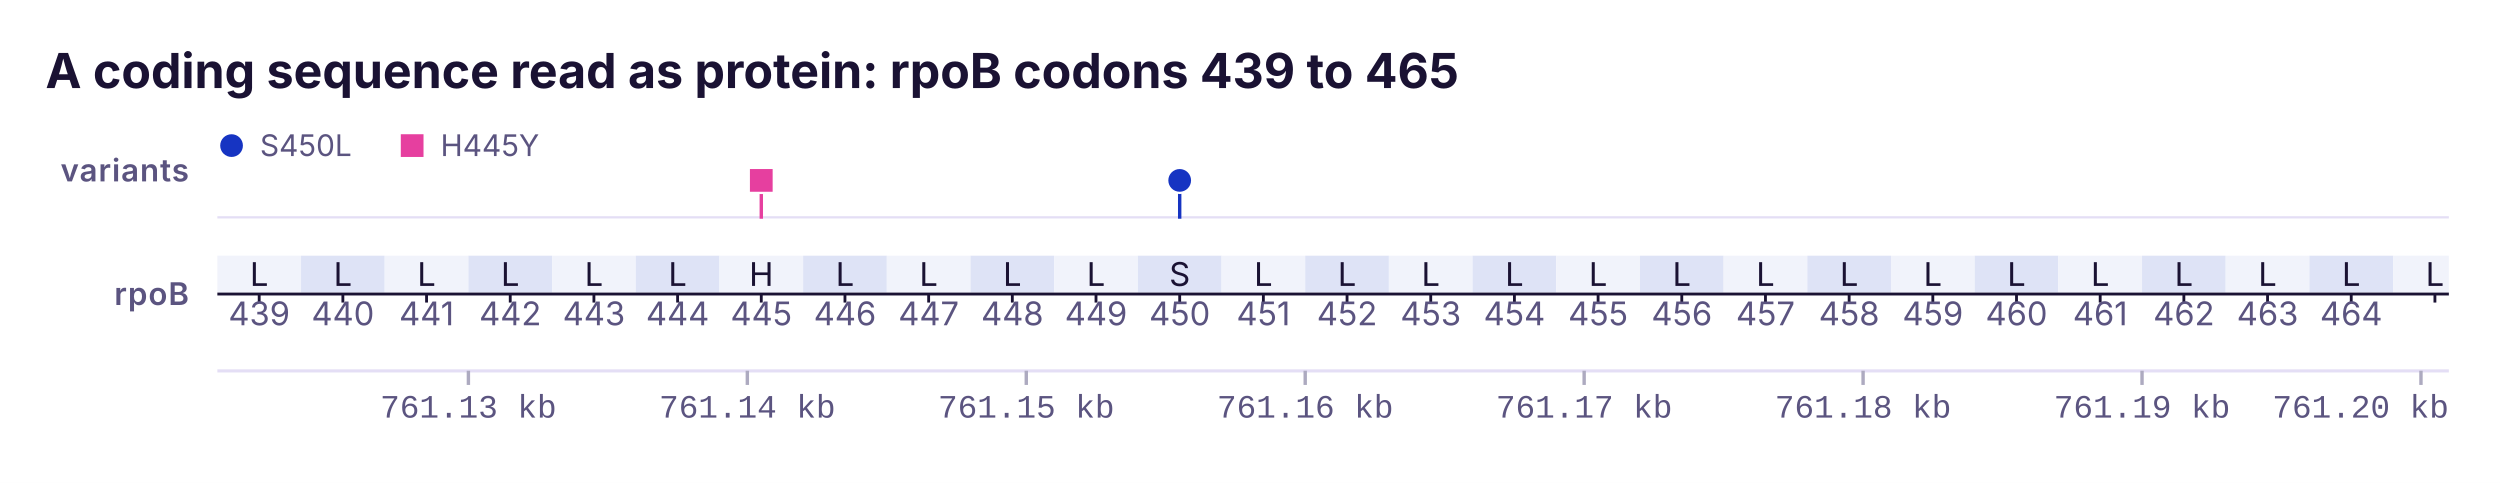
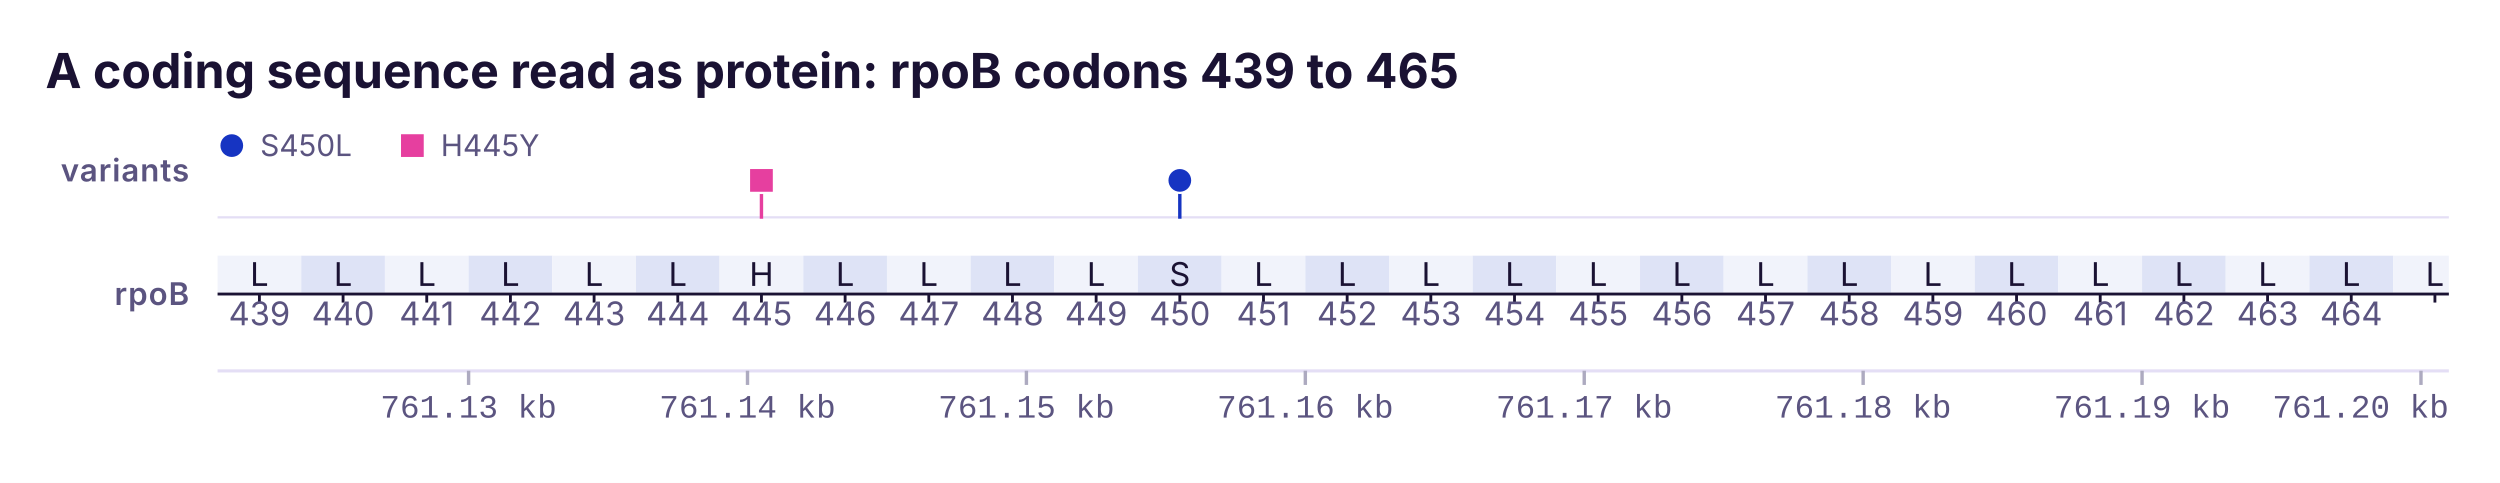
<svg xmlns="http://www.w3.org/2000/svg" width="880" height="170" viewBox="0 0 880 170" font-family="Inter, Liberation Sans, Arial, Helvetica, sans-serif" role="img" aria-labelledby="karyon-title karyon-desc">
  <defs>
    <clipPath id="karyon-clip-0">
-       <rect x="76.508" y="43" width="785.492" height="34" />
+       <rect x="76.585" y="43" width="785.415" height="34" />
    </clipPath>
    <clipPath id="karyon-clip-1">
-       <rect x="76.508" y="89" width="785.492" height="29" />
+       <rect x="76.585" y="89" width="785.415" height="29" />
    </clipPath>
    <clipPath id="karyon-clip-2">
-       <rect x="76.508" y="130" width="785.492" height="26" />
+       <rect x="76.585" y="130" width="785.415" height="26" />
    </clipPath>
  </defs>
  <rect x="0" y="0" width="880" height="170" fill="#ffffff" />
  <text x="16" y="31" fill="#1a1233" font-size="17" text-anchor="start" font-weight="bold">A coding sequence read as protein: rpoB codons 439 to 465</text>
-   <text x="66.508" y="63.85" fill="#5b5480" font-size="11" text-anchor="end" font-weight="600" letter-spacing="0.03em">variants</text>
+   <text x="66.585" y="63.85" fill="#5b5480" font-size="11" text-anchor="end" font-weight="600" letter-spacing="0.03em">variants</text>
  <g clip-path="url(#karyon-clip-0)">
-     <line x1="76.508" y1="76.5" x2="862" y2="76.5" stroke="#e4def5" stroke-width="0.8" />
-     <g>
-       <line x1="415.251" y1="77" x2="415.251" y2="63.5" stroke="#1634c2" stroke-width="1.2" />
-       <circle cx="415.251" cy="63.5" r="4.8" fill="#ffffff" />
-       <circle cx="415.251" cy="63.5" r="4" fill="#1634c2" />
-     </g>
-     <g>
-       <line x1="267.972" y1="77" x2="267.972" y2="63.5" stroke="#e63f9f" stroke-width="1.2" />
-       <rect x="263.172" y="58.7" width="9.6" height="9.6" fill="#ffffff" />
-       <rect x="263.972" y="59.5" width="8" height="8" fill="#e63f9f" />
-     </g>
-     <g>
-       <circle cx="81.508" cy="51.25" r="4" fill="#1634c2" />
-       <text x="91.508" y="54.925" fill="#5b5480" font-size="10.5" text-anchor="start">S450L</text>
-     </g>
-     <g>
-       <rect x="141.079" y="47.25" width="8" height="8" fill="#e63f9f" />
-       <text x="155.079" y="54.925" fill="#5b5480" font-size="10.5" text-anchor="start">H445Y</text>
+     <line x1="76.585" y1="76.5" x2="862" y2="76.5" stroke="#e4def5" stroke-width="0.8" />
+     <g>
+       <line x1="415.295" y1="77" x2="415.295" y2="63.5" stroke="#1634c2" stroke-width="1.2" />
+       <circle cx="415.295" cy="63.5" r="4.8" fill="#ffffff" />
+       <circle cx="415.295" cy="63.5" r="4" fill="#1634c2" />
+     </g>
+     <g>
+       <line x1="268.03" y1="77" x2="268.03" y2="63.5" stroke="#e63f9f" stroke-width="1.2" />
+       <rect x="263.23" y="58.7" width="9.6" height="9.6" fill="#ffffff" />
+       <rect x="264.03" y="59.5" width="8" height="8" fill="#e63f9f" />
+     </g>
+     <g>
+       <circle cx="81.585" cy="51.25" r="4" fill="#1634c2" />
+       <text x="91.585" y="54.925" fill="#5b5480" font-size="10.5" text-anchor="start">S450L</text>
+     </g>
+     <g>
+       <rect x="141.156" y="47.25" width="8" height="8" fill="#e63f9f" />
+       <text x="155.156" y="54.925" fill="#5b5480" font-size="10.5" text-anchor="start">H445Y</text>
    </g>
  </g>
-   <text x="66.508" y="107.35" fill="#5b5480" font-size="11" text-anchor="end" font-weight="600" letter-spacing="0.03em">rpoB</text>
+   <text x="66.585" y="107.35" fill="#5b5480" font-size="11" text-anchor="end" font-weight="600" letter-spacing="0.03em">rpoB</text>
  <g clip-path="url(#karyon-clip-1)">
    <g>
-       <rect x="76.508" y="90" width="29.456" height="13" fill="#f1f3fb" />
-       <text x="91.236" y="100.64" fill="#1a1233" font-size="11.5" text-anchor="middle">L</text>
-     </g>
-     <g>
-       <rect x="105.964" y="90" width="29.456" height="13" fill="#dee3f6" />
-       <text x="120.692" y="100.64" fill="#1a1233" font-size="11.5" text-anchor="middle">L</text>
-     </g>
-     <g>
-       <rect x="135.42" y="90" width="29.456" height="13" fill="#f1f3fb" />
-       <text x="150.148" y="100.64" fill="#1a1233" font-size="11.5" text-anchor="middle">L</text>
-     </g>
-     <g>
-       <rect x="164.876" y="90" width="29.456" height="13" fill="#dee3f6" />
-       <text x="179.604" y="100.64" fill="#1a1233" font-size="11.5" text-anchor="middle">L</text>
-     </g>
-     <g>
-       <rect x="194.332" y="90" width="29.456" height="13" fill="#f1f3fb" />
-       <text x="209.06" y="100.64" fill="#1a1233" font-size="11.5" text-anchor="middle">L</text>
-     </g>
-     <g>
-       <rect x="223.788" y="90" width="29.456" height="13" fill="#dee3f6" />
-       <text x="238.516" y="100.64" fill="#1a1233" font-size="11.5" text-anchor="middle">L</text>
-     </g>
-     <g>
-       <rect x="253.244" y="90" width="29.456" height="13" fill="#f1f3fb" />
-       <text x="267.972" y="100.64" fill="#1a1233" font-size="11.5" text-anchor="middle">H</text>
-     </g>
-     <g>
-       <rect x="282.7" y="90" width="29.456" height="13" fill="#dee3f6" />
-       <text x="297.428" y="100.64" fill="#1a1233" font-size="11.5" text-anchor="middle">L</text>
-     </g>
-     <g>
-       <rect x="312.156" y="90" width="29.456" height="13" fill="#f1f3fb" />
-       <text x="326.884" y="100.64" fill="#1a1233" font-size="11.5" text-anchor="middle">L</text>
-     </g>
-     <g>
-       <rect x="341.612" y="90" width="29.456" height="13" fill="#dee3f6" />
-       <text x="356.34" y="100.64" fill="#1a1233" font-size="11.5" text-anchor="middle">L</text>
-     </g>
-     <g>
-       <rect x="371.068" y="90" width="29.456" height="13" fill="#f1f3fb" />
-       <text x="385.795" y="100.64" fill="#1a1233" font-size="11.5" text-anchor="middle">L</text>
-     </g>
-     <g>
-       <rect x="400.523" y="90" width="29.456" height="13" fill="#dee3f6" />
-       <text x="415.251" y="100.64" fill="#1a1233" font-size="11.5" text-anchor="middle">S</text>
-     </g>
-     <g>
-       <rect x="429.979" y="90" width="29.456" height="13" fill="#f1f3fb" />
-       <text x="444.707" y="100.64" fill="#1a1233" font-size="11.5" text-anchor="middle">L</text>
-     </g>
-     <g>
-       <rect x="459.435" y="90" width="29.456" height="13" fill="#dee3f6" />
-       <text x="474.163" y="100.64" fill="#1a1233" font-size="11.5" text-anchor="middle">L</text>
-     </g>
-     <g>
-       <rect x="488.891" y="90" width="29.456" height="13" fill="#f1f3fb" />
-       <text x="503.619" y="100.64" fill="#1a1233" font-size="11.5" text-anchor="middle">L</text>
-     </g>
-     <g>
-       <rect x="518.347" y="90" width="29.456" height="13" fill="#dee3f6" />
-       <text x="533.075" y="100.64" fill="#1a1233" font-size="11.5" text-anchor="middle">L</text>
-     </g>
-     <g>
-       <rect x="547.803" y="90" width="29.456" height="13" fill="#f1f3fb" />
-       <text x="562.531" y="100.64" fill="#1a1233" font-size="11.5" text-anchor="middle">L</text>
-     </g>
-     <g>
-       <rect x="577.259" y="90" width="29.456" height="13" fill="#dee3f6" />
-       <text x="591.987" y="100.64" fill="#1a1233" font-size="11.5" text-anchor="middle">L</text>
-     </g>
-     <g>
-       <rect x="606.715" y="90" width="29.456" height="13" fill="#f1f3fb" />
-       <text x="621.443" y="100.64" fill="#1a1233" font-size="11.5" text-anchor="middle">L</text>
-     </g>
-     <g>
-       <rect x="636.171" y="90" width="29.456" height="13" fill="#dee3f6" />
-       <text x="650.899" y="100.64" fill="#1a1233" font-size="11.5" text-anchor="middle">L</text>
-     </g>
-     <g>
-       <rect x="665.627" y="90" width="29.456" height="13" fill="#f1f3fb" />
-       <text x="680.355" y="100.64" fill="#1a1233" font-size="11.5" text-anchor="middle">L</text>
-     </g>
-     <g>
-       <rect x="695.083" y="90" width="29.456" height="13" fill="#dee3f6" />
-       <text x="709.811" y="100.64" fill="#1a1233" font-size="11.5" text-anchor="middle">L</text>
-     </g>
-     <g>
-       <rect x="724.539" y="90" width="29.456" height="13" fill="#f1f3fb" />
-       <text x="739.267" y="100.64" fill="#1a1233" font-size="11.5" text-anchor="middle">L</text>
-     </g>
-     <g>
-       <rect x="753.995" y="90" width="29.456" height="13" fill="#dee3f6" />
-       <text x="768.723" y="100.64" fill="#1a1233" font-size="11.5" text-anchor="middle">L</text>
-     </g>
-     <g>
-       <rect x="783.451" y="90" width="29.456" height="13" fill="#f1f3fb" />
-       <text x="798.179" y="100.64" fill="#1a1233" font-size="11.5" text-anchor="middle">L</text>
-     </g>
-     <g>
-       <rect x="812.907" y="90" width="29.456" height="13" fill="#dee3f6" />
-       <text x="827.635" y="100.64" fill="#1a1233" font-size="11.5" text-anchor="middle">L</text>
-     </g>
-     <g>
-       <rect x="842.363" y="90" width="29.456" height="13" fill="#f1f3fb" />
+       <rect x="76.585" y="90" width="29.453" height="13" fill="#f1f3fb" />
+       <text x="91.312" y="100.64" fill="#1a1233" font-size="11.5" text-anchor="middle">L</text>
+     </g>
+     <g>
+       <rect x="106.038" y="90" width="29.453" height="13" fill="#dee3f6" />
+       <text x="120.765" y="100.64" fill="#1a1233" font-size="11.5" text-anchor="middle">L</text>
+     </g>
+     <g>
+       <rect x="135.491" y="90" width="29.453" height="13" fill="#f1f3fb" />
+       <text x="150.218" y="100.64" fill="#1a1233" font-size="11.5" text-anchor="middle">L</text>
+     </g>
+     <g>
+       <rect x="164.944" y="90" width="29.453" height="13" fill="#dee3f6" />
+       <text x="179.671" y="100.64" fill="#1a1233" font-size="11.5" text-anchor="middle">L</text>
+     </g>
+     <g>
+       <rect x="194.397" y="90" width="29.453" height="13" fill="#f1f3fb" />
+       <text x="209.124" y="100.64" fill="#1a1233" font-size="11.5" text-anchor="middle">L</text>
+     </g>
+     <g>
+       <rect x="223.85" y="90" width="29.453" height="13" fill="#dee3f6" />
+       <text x="238.577" y="100.64" fill="#1a1233" font-size="11.5" text-anchor="middle">L</text>
+     </g>
+     <g>
+       <rect x="253.303" y="90" width="29.453" height="13" fill="#f1f3fb" />
+       <text x="268.03" y="100.64" fill="#1a1233" font-size="11.5" text-anchor="middle">H</text>
+     </g>
+     <g>
+       <rect x="282.756" y="90" width="29.453" height="13" fill="#dee3f6" />
+       <text x="297.483" y="100.64" fill="#1a1233" font-size="11.5" text-anchor="middle">L</text>
+     </g>
+     <g>
+       <rect x="312.21" y="90" width="29.453" height="13" fill="#f1f3fb" />
+       <text x="326.936" y="100.64" fill="#1a1233" font-size="11.5" text-anchor="middle">L</text>
+     </g>
+     <g>
+       <rect x="341.663" y="90" width="29.453" height="13" fill="#dee3f6" />
+       <text x="356.389" y="100.64" fill="#1a1233" font-size="11.5" text-anchor="middle">L</text>
+     </g>
+     <g>
+       <rect x="371.116" y="90" width="29.453" height="13" fill="#f1f3fb" />
+       <text x="385.842" y="100.64" fill="#1a1233" font-size="11.5" text-anchor="middle">L</text>
+     </g>
+     <g>
+       <rect x="400.569" y="90" width="29.453" height="13" fill="#dee3f6" />
+       <text x="415.295" y="100.64" fill="#1a1233" font-size="11.5" text-anchor="middle">S</text>
+     </g>
+     <g>
+       <rect x="430.022" y="90" width="29.453" height="13" fill="#f1f3fb" />
+       <text x="444.748" y="100.64" fill="#1a1233" font-size="11.5" text-anchor="middle">L</text>
+     </g>
+     <g>
+       <rect x="459.475" y="90" width="29.453" height="13" fill="#dee3f6" />
+       <text x="474.201" y="100.64" fill="#1a1233" font-size="11.5" text-anchor="middle">L</text>
+     </g>
+     <g>
+       <rect x="488.928" y="90" width="29.453" height="13" fill="#f1f3fb" />
+       <text x="503.654" y="100.64" fill="#1a1233" font-size="11.5" text-anchor="middle">L</text>
+     </g>
+     <g>
+       <rect x="518.381" y="90" width="29.453" height="13" fill="#dee3f6" />
+       <text x="533.107" y="100.64" fill="#1a1233" font-size="11.5" text-anchor="middle">L</text>
+     </g>
+     <g>
+       <rect x="547.834" y="90" width="29.453" height="13" fill="#f1f3fb" />
+       <text x="562.561" y="100.64" fill="#1a1233" font-size="11.5" text-anchor="middle">L</text>
+     </g>
+     <g>
+       <rect x="577.287" y="90" width="29.453" height="13" fill="#dee3f6" />
+       <text x="592.014" y="100.64" fill="#1a1233" font-size="11.5" text-anchor="middle">L</text>
+     </g>
+     <g>
+       <rect x="606.74" y="90" width="29.453" height="13" fill="#f1f3fb" />
+       <text x="621.467" y="100.64" fill="#1a1233" font-size="11.5" text-anchor="middle">L</text>
+     </g>
+     <g>
+       <rect x="636.193" y="90" width="29.453" height="13" fill="#dee3f6" />
+       <text x="650.92" y="100.64" fill="#1a1233" font-size="11.5" text-anchor="middle">L</text>
+     </g>
+     <g>
+       <rect x="665.646" y="90" width="29.453" height="13" fill="#f1f3fb" />
+       <text x="680.373" y="100.64" fill="#1a1233" font-size="11.5" text-anchor="middle">L</text>
+     </g>
+     <g>
+       <rect x="695.099" y="90" width="29.453" height="13" fill="#dee3f6" />
+       <text x="709.826" y="100.64" fill="#1a1233" font-size="11.5" text-anchor="middle">L</text>
+     </g>
+     <g>
+       <rect x="724.552" y="90" width="29.453" height="13" fill="#f1f3fb" />
+       <text x="739.279" y="100.64" fill="#1a1233" font-size="11.5" text-anchor="middle">L</text>
+     </g>
+     <g>
+       <rect x="754.005" y="90" width="29.453" height="13" fill="#dee3f6" />
+       <text x="768.732" y="100.64" fill="#1a1233" font-size="11.5" text-anchor="middle">L</text>
+     </g>
+     <g>
+       <rect x="783.459" y="90" width="29.453" height="13" fill="#f1f3fb" />
+       <text x="798.185" y="100.64" fill="#1a1233" font-size="11.5" text-anchor="middle">L</text>
+     </g>
+     <g>
+       <rect x="812.912" y="90" width="29.453" height="13" fill="#dee3f6" />
+       <text x="827.638" y="100.64" fill="#1a1233" font-size="11.5" text-anchor="middle">L</text>
+     </g>
+     <g>
+       <rect x="842.365" y="90" width="29.453" height="13" fill="#f1f3fb" />
      <text x="857.091" y="100.64" fill="#1a1233" font-size="11.5" text-anchor="middle">L</text>
    </g>
-     <line x1="76.508" y1="103.5" x2="862" y2="103.5" stroke="#1a1233" stroke-width="1" />
-     <line x1="91.236" y1="103.5" x2="91.236" y2="106.5" stroke="#1a1233" stroke-width="1" />
-     <text x="91.236" y="114.5" fill="#5b5480" font-size="11.5" text-anchor="middle">439</text>
-     <line x1="120.692" y1="103.5" x2="120.692" y2="106.5" stroke="#1a1233" stroke-width="1" />
-     <text x="120.692" y="114.5" fill="#5b5480" font-size="11.5" text-anchor="middle">440</text>
-     <line x1="150.148" y1="103.5" x2="150.148" y2="106.5" stroke="#1a1233" stroke-width="1" />
-     <text x="150.148" y="114.5" fill="#5b5480" font-size="11.5" text-anchor="middle">441</text>
-     <line x1="179.604" y1="103.5" x2="179.604" y2="106.5" stroke="#1a1233" stroke-width="1" />
-     <text x="179.604" y="114.5" fill="#5b5480" font-size="11.5" text-anchor="middle">442</text>
-     <line x1="209.06" y1="103.5" x2="209.06" y2="106.5" stroke="#1a1233" stroke-width="1" />
-     <text x="209.06" y="114.5" fill="#5b5480" font-size="11.5" text-anchor="middle">443</text>
-     <line x1="238.516" y1="103.5" x2="238.516" y2="106.5" stroke="#1a1233" stroke-width="1" />
-     <text x="238.516" y="114.5" fill="#5b5480" font-size="11.5" text-anchor="middle">444</text>
-     <line x1="267.972" y1="103.5" x2="267.972" y2="106.5" stroke="#1a1233" stroke-width="1" />
-     <text x="267.972" y="114.5" fill="#5b5480" font-size="11.5" text-anchor="middle">445</text>
-     <line x1="297.428" y1="103.5" x2="297.428" y2="106.5" stroke="#1a1233" stroke-width="1" />
-     <text x="297.428" y="114.5" fill="#5b5480" font-size="11.5" text-anchor="middle">446</text>
-     <line x1="326.884" y1="103.5" x2="326.884" y2="106.5" stroke="#1a1233" stroke-width="1" />
-     <text x="326.884" y="114.5" fill="#5b5480" font-size="11.5" text-anchor="middle">447</text>
-     <line x1="356.34" y1="103.5" x2="356.34" y2="106.5" stroke="#1a1233" stroke-width="1" />
-     <text x="356.34" y="114.5" fill="#5b5480" font-size="11.5" text-anchor="middle">448</text>
-     <line x1="385.795" y1="103.5" x2="385.795" y2="106.5" stroke="#1a1233" stroke-width="1" />
-     <text x="385.795" y="114.5" fill="#5b5480" font-size="11.5" text-anchor="middle">449</text>
-     <line x1="415.251" y1="103.5" x2="415.251" y2="106.5" stroke="#1a1233" stroke-width="1" />
-     <text x="415.251" y="114.5" fill="#5b5480" font-size="11.5" text-anchor="middle">450</text>
-     <line x1="444.707" y1="103.5" x2="444.707" y2="106.5" stroke="#1a1233" stroke-width="1" />
-     <text x="444.707" y="114.5" fill="#5b5480" font-size="11.5" text-anchor="middle">451</text>
-     <line x1="474.163" y1="103.5" x2="474.163" y2="106.5" stroke="#1a1233" stroke-width="1" />
-     <text x="474.163" y="114.5" fill="#5b5480" font-size="11.5" text-anchor="middle">452</text>
-     <line x1="503.619" y1="103.5" x2="503.619" y2="106.5" stroke="#1a1233" stroke-width="1" />
-     <text x="503.619" y="114.5" fill="#5b5480" font-size="11.5" text-anchor="middle">453</text>
-     <line x1="533.075" y1="103.5" x2="533.075" y2="106.5" stroke="#1a1233" stroke-width="1" />
-     <text x="533.075" y="114.5" fill="#5b5480" font-size="11.5" text-anchor="middle">454</text>
-     <line x1="562.531" y1="103.5" x2="562.531" y2="106.5" stroke="#1a1233" stroke-width="1" />
-     <text x="562.531" y="114.5" fill="#5b5480" font-size="11.5" text-anchor="middle">455</text>
-     <line x1="591.987" y1="103.5" x2="591.987" y2="106.5" stroke="#1a1233" stroke-width="1" />
-     <text x="591.987" y="114.5" fill="#5b5480" font-size="11.5" text-anchor="middle">456</text>
-     <line x1="621.443" y1="103.5" x2="621.443" y2="106.5" stroke="#1a1233" stroke-width="1" />
-     <text x="621.443" y="114.5" fill="#5b5480" font-size="11.5" text-anchor="middle">457</text>
-     <line x1="650.899" y1="103.5" x2="650.899" y2="106.5" stroke="#1a1233" stroke-width="1" />
-     <text x="650.899" y="114.5" fill="#5b5480" font-size="11.5" text-anchor="middle">458</text>
-     <line x1="680.355" y1="103.5" x2="680.355" y2="106.5" stroke="#1a1233" stroke-width="1" />
-     <text x="680.355" y="114.5" fill="#5b5480" font-size="11.5" text-anchor="middle">459</text>
-     <line x1="709.811" y1="103.5" x2="709.811" y2="106.5" stroke="#1a1233" stroke-width="1" />
-     <text x="709.811" y="114.5" fill="#5b5480" font-size="11.5" text-anchor="middle">460</text>
-     <line x1="739.267" y1="103.5" x2="739.267" y2="106.5" stroke="#1a1233" stroke-width="1" />
-     <text x="739.267" y="114.5" fill="#5b5480" font-size="11.5" text-anchor="middle">461</text>
-     <line x1="768.723" y1="103.5" x2="768.723" y2="106.5" stroke="#1a1233" stroke-width="1" />
-     <text x="768.723" y="114.5" fill="#5b5480" font-size="11.5" text-anchor="middle">462</text>
-     <line x1="798.179" y1="103.5" x2="798.179" y2="106.5" stroke="#1a1233" stroke-width="1" />
-     <text x="798.179" y="114.5" fill="#5b5480" font-size="11.5" text-anchor="middle">463</text>
-     <line x1="827.635" y1="103.5" x2="827.635" y2="106.5" stroke="#1a1233" stroke-width="1" />
-     <text x="827.635" y="114.5" fill="#5b5480" font-size="11.5" text-anchor="middle">464</text>
+     <line x1="76.585" y1="103.5" x2="862" y2="103.5" stroke="#1a1233" stroke-width="1" />
+     <line x1="91.312" y1="103.5" x2="91.312" y2="106.5" stroke="#1a1233" stroke-width="1" />
+     <text x="91.312" y="114.5" fill="#5b5480" font-size="11.5" text-anchor="middle">439</text>
+     <line x1="120.765" y1="103.5" x2="120.765" y2="106.5" stroke="#1a1233" stroke-width="1" />
+     <text x="120.765" y="114.5" fill="#5b5480" font-size="11.5" text-anchor="middle">440</text>
+     <line x1="150.218" y1="103.5" x2="150.218" y2="106.5" stroke="#1a1233" stroke-width="1" />
+     <text x="150.218" y="114.5" fill="#5b5480" font-size="11.5" text-anchor="middle">441</text>
+     <line x1="179.671" y1="103.5" x2="179.671" y2="106.5" stroke="#1a1233" stroke-width="1" />
+     <text x="179.671" y="114.5" fill="#5b5480" font-size="11.5" text-anchor="middle">442</text>
+     <line x1="209.124" y1="103.5" x2="209.124" y2="106.5" stroke="#1a1233" stroke-width="1" />
+     <text x="209.124" y="114.5" fill="#5b5480" font-size="11.5" text-anchor="middle">443</text>
+     <line x1="238.577" y1="103.5" x2="238.577" y2="106.5" stroke="#1a1233" stroke-width="1" />
+     <text x="238.577" y="114.5" fill="#5b5480" font-size="11.5" text-anchor="middle">444</text>
+     <line x1="268.03" y1="103.5" x2="268.03" y2="106.5" stroke="#1a1233" stroke-width="1" />
+     <text x="268.03" y="114.5" fill="#5b5480" font-size="11.5" text-anchor="middle">445</text>
+     <line x1="297.483" y1="103.5" x2="297.483" y2="106.5" stroke="#1a1233" stroke-width="1" />
+     <text x="297.483" y="114.5" fill="#5b5480" font-size="11.5" text-anchor="middle">446</text>
+     <line x1="326.936" y1="103.5" x2="326.936" y2="106.5" stroke="#1a1233" stroke-width="1" />
+     <text x="326.936" y="114.5" fill="#5b5480" font-size="11.5" text-anchor="middle">447</text>
+     <line x1="356.389" y1="103.5" x2="356.389" y2="106.5" stroke="#1a1233" stroke-width="1" />
+     <text x="356.389" y="114.5" fill="#5b5480" font-size="11.5" text-anchor="middle">448</text>
+     <line x1="385.842" y1="103.5" x2="385.842" y2="106.5" stroke="#1a1233" stroke-width="1" />
+     <text x="385.842" y="114.5" fill="#5b5480" font-size="11.5" text-anchor="middle">449</text>
+     <line x1="415.295" y1="103.5" x2="415.295" y2="106.5" stroke="#1a1233" stroke-width="1" />
+     <text x="415.295" y="114.5" fill="#5b5480" font-size="11.5" text-anchor="middle">450</text>
+     <line x1="444.748" y1="103.5" x2="444.748" y2="106.5" stroke="#1a1233" stroke-width="1" />
+     <text x="444.748" y="114.5" fill="#5b5480" font-size="11.5" text-anchor="middle">451</text>
+     <line x1="474.201" y1="103.5" x2="474.201" y2="106.5" stroke="#1a1233" stroke-width="1" />
+     <text x="474.201" y="114.5" fill="#5b5480" font-size="11.5" text-anchor="middle">452</text>
+     <line x1="503.654" y1="103.5" x2="503.654" y2="106.5" stroke="#1a1233" stroke-width="1" />
+     <text x="503.654" y="114.5" fill="#5b5480" font-size="11.5" text-anchor="middle">453</text>
+     <line x1="533.107" y1="103.5" x2="533.107" y2="106.5" stroke="#1a1233" stroke-width="1" />
+     <text x="533.107" y="114.5" fill="#5b5480" font-size="11.5" text-anchor="middle">454</text>
+     <line x1="562.561" y1="103.5" x2="562.561" y2="106.5" stroke="#1a1233" stroke-width="1" />
+     <text x="562.561" y="114.5" fill="#5b5480" font-size="11.5" text-anchor="middle">455</text>
+     <line x1="592.014" y1="103.5" x2="592.014" y2="106.5" stroke="#1a1233" stroke-width="1" />
+     <text x="592.014" y="114.5" fill="#5b5480" font-size="11.5" text-anchor="middle">456</text>
+     <line x1="621.467" y1="103.5" x2="621.467" y2="106.5" stroke="#1a1233" stroke-width="1" />
+     <text x="621.467" y="114.5" fill="#5b5480" font-size="11.5" text-anchor="middle">457</text>
+     <line x1="650.92" y1="103.5" x2="650.92" y2="106.5" stroke="#1a1233" stroke-width="1" />
+     <text x="650.92" y="114.5" fill="#5b5480" font-size="11.5" text-anchor="middle">458</text>
+     <line x1="680.373" y1="103.5" x2="680.373" y2="106.5" stroke="#1a1233" stroke-width="1" />
+     <text x="680.373" y="114.5" fill="#5b5480" font-size="11.5" text-anchor="middle">459</text>
+     <line x1="709.826" y1="103.5" x2="709.826" y2="106.5" stroke="#1a1233" stroke-width="1" />
+     <text x="709.826" y="114.5" fill="#5b5480" font-size="11.5" text-anchor="middle">460</text>
+     <line x1="739.279" y1="103.5" x2="739.279" y2="106.5" stroke="#1a1233" stroke-width="1" />
+     <text x="739.279" y="114.5" fill="#5b5480" font-size="11.5" text-anchor="middle">461</text>
+     <line x1="768.732" y1="103.5" x2="768.732" y2="106.5" stroke="#1a1233" stroke-width="1" />
+     <text x="768.732" y="114.5" fill="#5b5480" font-size="11.5" text-anchor="middle">462</text>
+     <line x1="798.185" y1="103.5" x2="798.185" y2="106.5" stroke="#1a1233" stroke-width="1" />
+     <text x="798.185" y="114.5" fill="#5b5480" font-size="11.5" text-anchor="middle">463</text>
+     <line x1="827.638" y1="103.5" x2="827.638" y2="106.5" stroke="#1a1233" stroke-width="1" />
+     <text x="827.638" y="114.5" fill="#5b5480" font-size="11.5" text-anchor="middle">464</text>
    <line x1="857.091" y1="103.5" x2="857.091" y2="106.5" stroke="#1a1233" stroke-width="1" />
  </g>
  <g clip-path="url(#karyon-clip-2)">
-     <line x1="76.508" y1="130.5" x2="862" y2="130.5" stroke="#e4def5" stroke-width="1.2" />
-     <line x1="164.876" y1="130.5" x2="164.876" y2="135.5" stroke="#adaac0" stroke-width="1.2" />
-     <text x="164.876" y="147" fill="#5b5480" font-size="11.5" text-anchor="middle" font-family="JetBrains Mono, Liberation Mono, Menlo, Consolas, monospace">761.13 kb</text>
-     <line x1="263.062" y1="130.5" x2="263.062" y2="135.5" stroke="#adaac0" stroke-width="1.2" />
-     <text x="263.062" y="147" fill="#5b5480" font-size="11.5" text-anchor="middle" font-family="JetBrains Mono, Liberation Mono, Menlo, Consolas, monospace">761.14 kb</text>
-     <line x1="361.249" y1="130.5" x2="361.249" y2="135.5" stroke="#adaac0" stroke-width="1.2" />
-     <text x="361.249" y="147" fill="#5b5480" font-size="11.5" text-anchor="middle" font-family="JetBrains Mono, Liberation Mono, Menlo, Consolas, monospace">761.15 kb</text>
-     <line x1="459.435" y1="130.5" x2="459.435" y2="135.5" stroke="#adaac0" stroke-width="1.2" />
-     <text x="459.435" y="147" fill="#5b5480" font-size="11.5" text-anchor="middle" font-family="JetBrains Mono, Liberation Mono, Menlo, Consolas, monospace">761.16 kb</text>
-     <line x1="557.622" y1="130.5" x2="557.622" y2="135.5" stroke="#adaac0" stroke-width="1.2" />
-     <text x="557.622" y="147" fill="#5b5480" font-size="11.5" text-anchor="middle" font-family="JetBrains Mono, Liberation Mono, Menlo, Consolas, monospace">761.17 kb</text>
-     <line x1="655.808" y1="130.5" x2="655.808" y2="135.5" stroke="#adaac0" stroke-width="1.2" />
-     <text x="655.808" y="147" fill="#5b5480" font-size="11.5" text-anchor="middle" font-family="JetBrains Mono, Liberation Mono, Menlo, Consolas, monospace">761.18 kb</text>
-     <line x1="753.995" y1="130.5" x2="753.995" y2="135.5" stroke="#adaac0" stroke-width="1.2" />
-     <text x="753.995" y="147" fill="#5b5480" font-size="11.5" text-anchor="middle" font-family="JetBrains Mono, Liberation Mono, Menlo, Consolas, monospace">761.19 kb</text>
-     <line x1="852.181" y1="130.5" x2="852.181" y2="135.5" stroke="#adaac0" stroke-width="1.2" />
+     <line x1="76.585" y1="130.5" x2="862" y2="130.5" stroke="#e4def5" stroke-width="1.2" />
+     <line x1="164.944" y1="130.5" x2="164.944" y2="135.5" stroke="#adaac0" stroke-width="1.2" />
+     <text x="164.944" y="147" fill="#5b5480" font-size="11.5" text-anchor="middle" font-family="JetBrains Mono, Liberation Mono, Menlo, Consolas, monospace">761.13 kb</text>
+     <line x1="263.121" y1="130.5" x2="263.121" y2="135.5" stroke="#adaac0" stroke-width="1.2" />
+     <text x="263.121" y="147" fill="#5b5480" font-size="11.5" text-anchor="middle" font-family="JetBrains Mono, Liberation Mono, Menlo, Consolas, monospace">761.14 kb</text>
+     <line x1="361.298" y1="130.5" x2="361.298" y2="135.5" stroke="#adaac0" stroke-width="1.2" />
+     <text x="361.298" y="147" fill="#5b5480" font-size="11.5" text-anchor="middle" font-family="JetBrains Mono, Liberation Mono, Menlo, Consolas, monospace">761.15 kb</text>
+     <line x1="459.475" y1="130.5" x2="459.475" y2="135.5" stroke="#adaac0" stroke-width="1.2" />
+     <text x="459.475" y="147" fill="#5b5480" font-size="11.5" text-anchor="middle" font-family="JetBrains Mono, Liberation Mono, Menlo, Consolas, monospace">761.16 kb</text>
+     <line x1="557.652" y1="130.5" x2="557.652" y2="135.5" stroke="#adaac0" stroke-width="1.2" />
+     <text x="557.652" y="147" fill="#5b5480" font-size="11.5" text-anchor="middle" font-family="JetBrains Mono, Liberation Mono, Menlo, Consolas, monospace">761.17 kb</text>
+     <line x1="655.829" y1="130.5" x2="655.829" y2="135.5" stroke="#adaac0" stroke-width="1.2" />
+     <text x="655.829" y="147" fill="#5b5480" font-size="11.5" text-anchor="middle" font-family="JetBrains Mono, Liberation Mono, Menlo, Consolas, monospace">761.18 kb</text>
+     <line x1="754.005" y1="130.5" x2="754.005" y2="135.5" stroke="#adaac0" stroke-width="1.2" />
+     <text x="754.005" y="147" fill="#5b5480" font-size="11.5" text-anchor="middle" font-family="JetBrains Mono, Liberation Mono, Menlo, Consolas, monospace">761.19 kb</text>
+     <line x1="852.182" y1="130.5" x2="852.182" y2="135.5" stroke="#adaac0" stroke-width="1.2" />
    <text x="862" y="147" fill="#5b5480" font-size="11.5" text-anchor="end" font-family="JetBrains Mono, Liberation Mono, Menlo, Consolas, monospace">761.20 kb</text>
  </g>
</svg>
